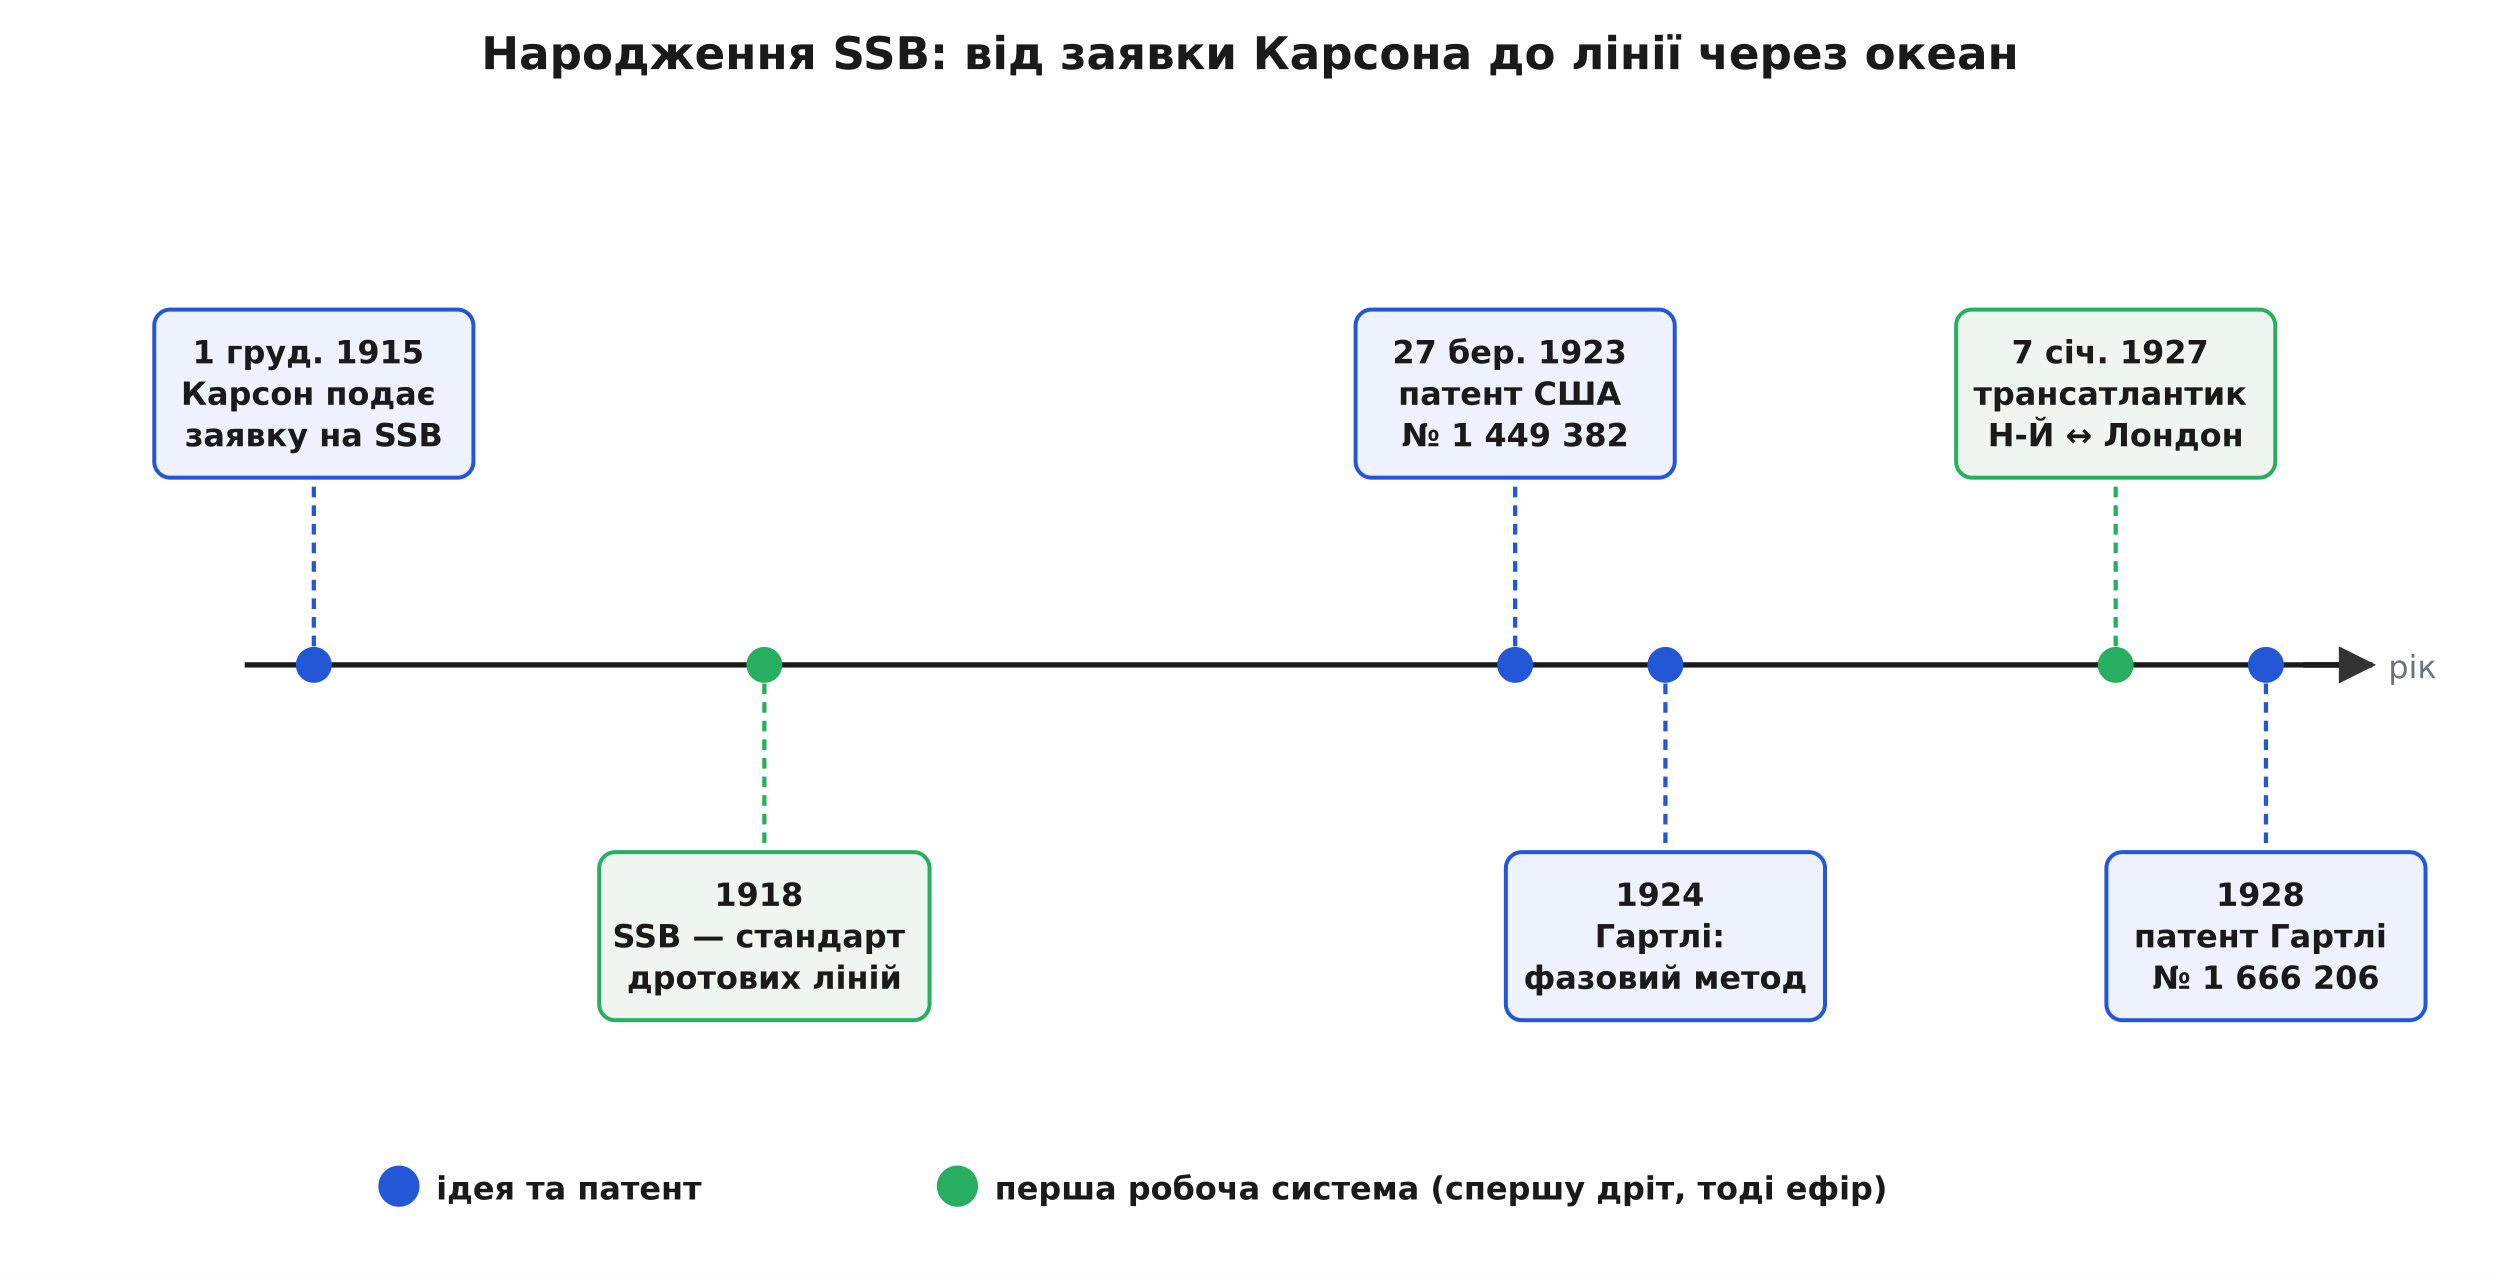
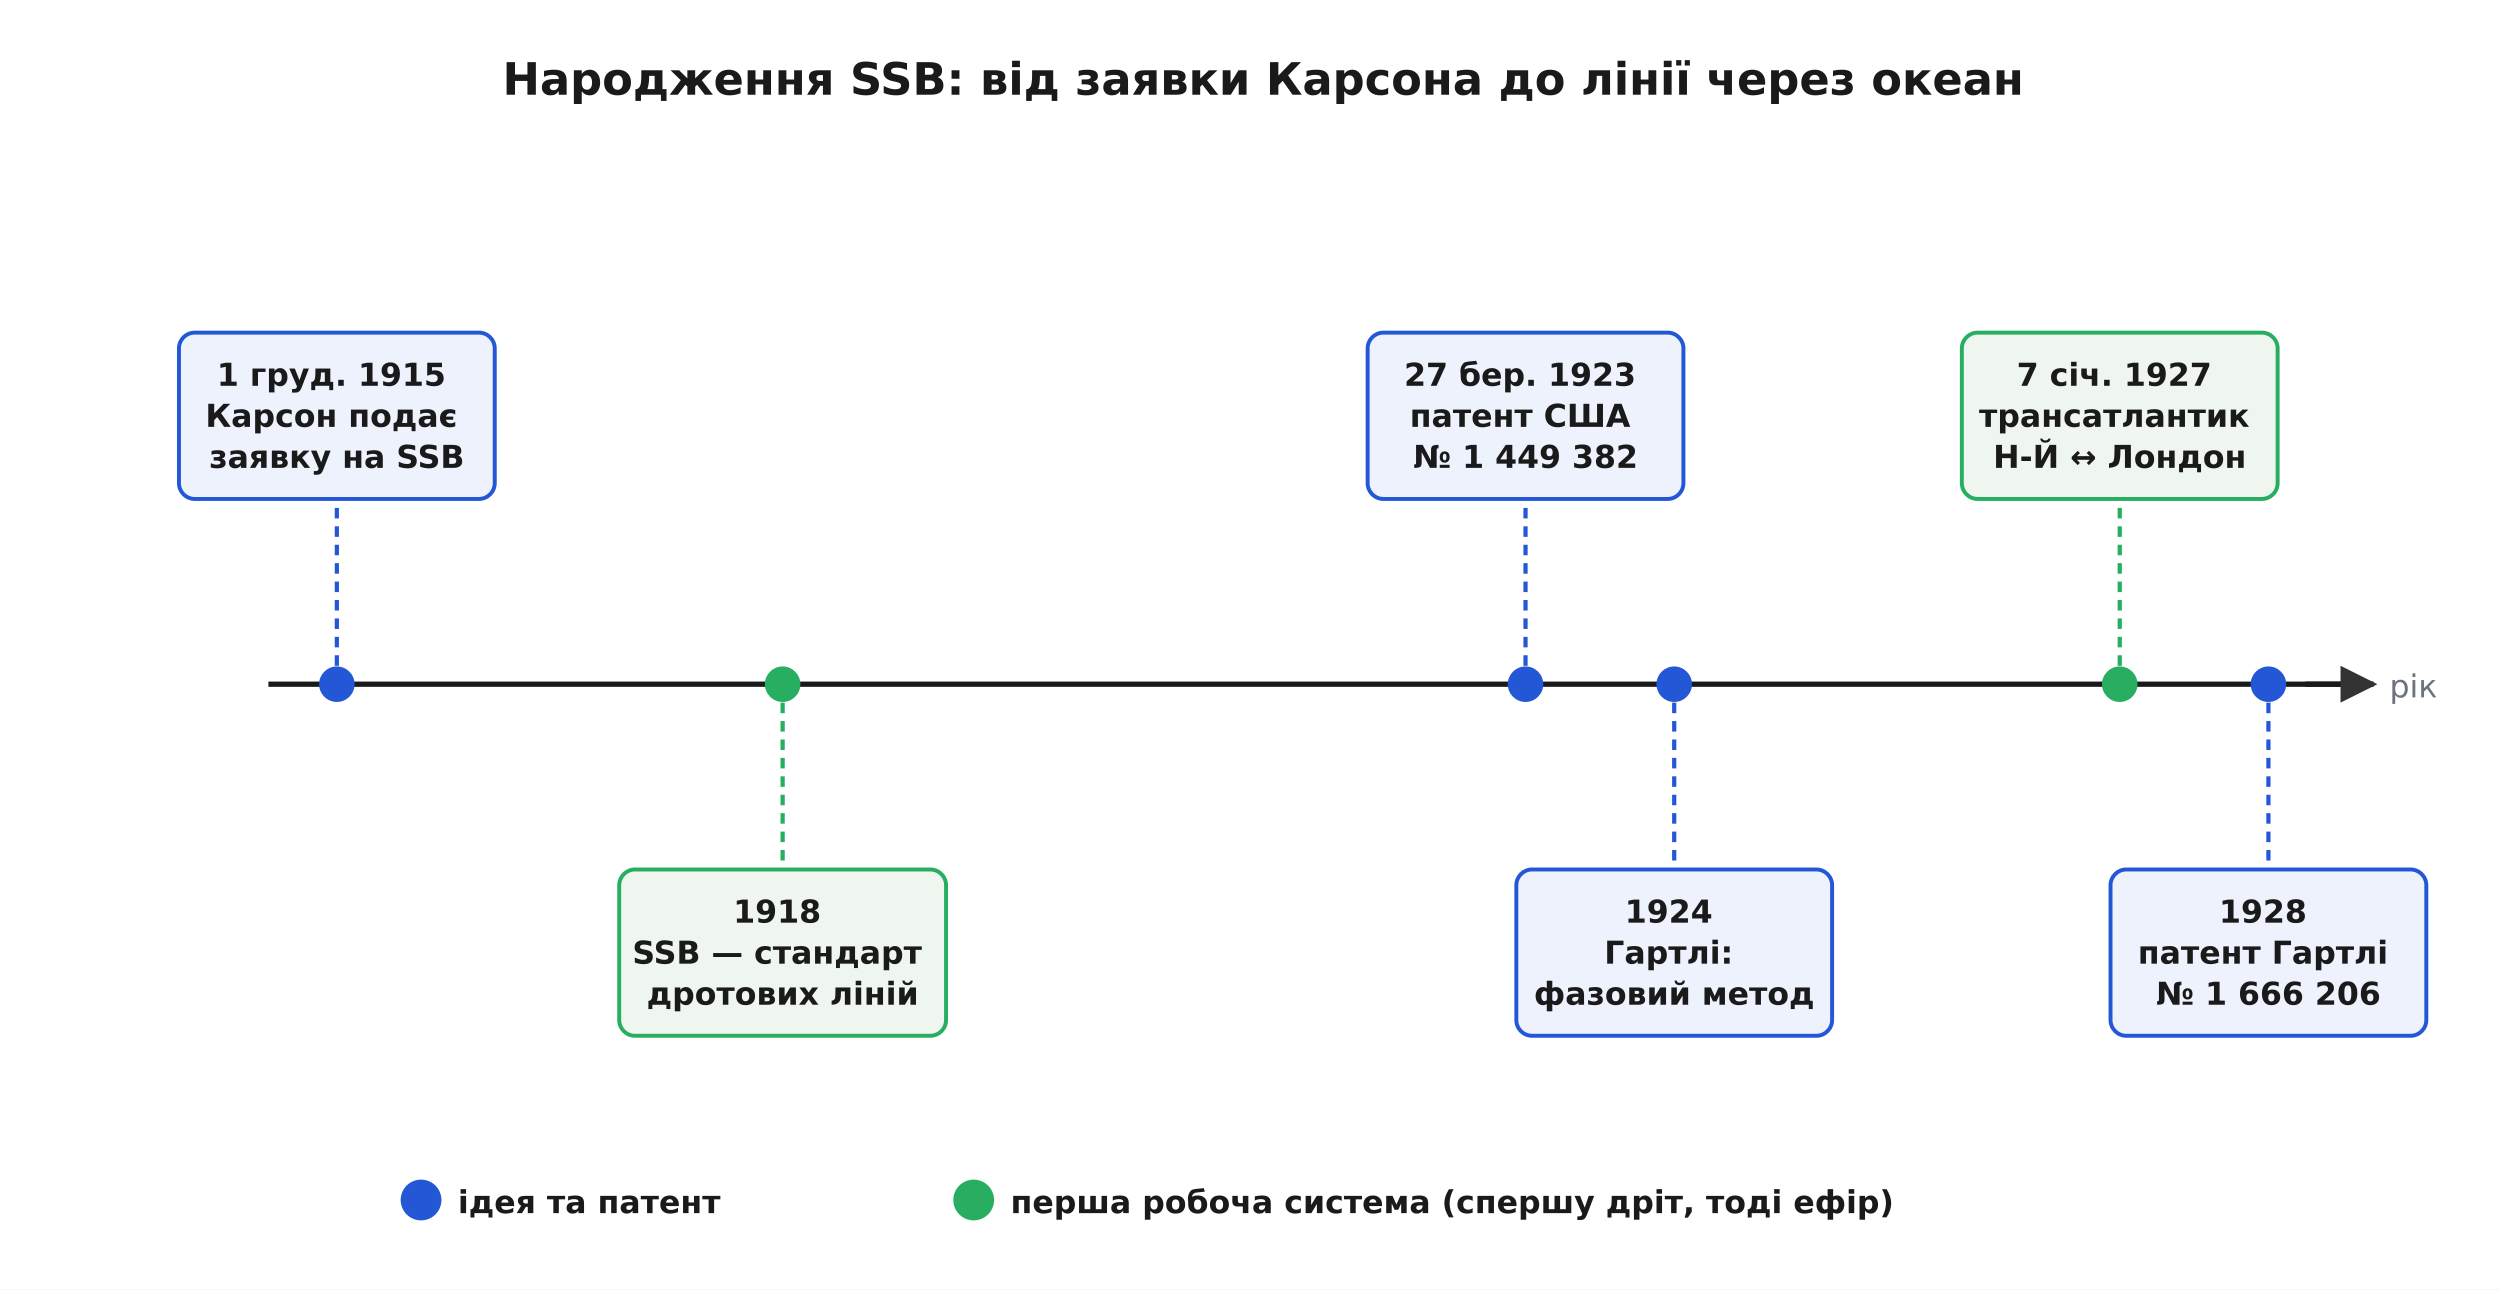
- <svg xmlns="http://www.w3.org/2000/svg" viewBox="0 0 940 480" font-family="'Segoe UI', 'DejaVu Sans', Arial, sans-serif">
-   <rect width="940" height="480" fill="#ffffff" />
+ <svg xmlns="http://www.w3.org/2000/svg" viewBox="-10 -10 950 490" font-family="'Segoe UI', 'DejaVu Sans', Arial, sans-serif">
+   <rect x="-10" y="-10" width="950" height="490" fill="#ffffff" />
  <defs>
    <marker id="arrow" viewBox="0 0 10 10" refX="9" refY="5" markerWidth="7" markerHeight="7" orient="auto-start-reverse">
      <path d="M0 0 L10 5 L0 10 z" fill="#333333" />
    </marker>
  </defs>
  <text x="470.0" y="26.0" font-family="'Segoe UI', 'DejaVu Sans', Arial, sans-serif" font-size="17" fill="#1a1a1a" text-anchor="middle" font-weight="700">Народження SSB: від заявки Карсона до лінії через океан</text>
  <line x1="92.0" y1="250.0" x2="886.0" y2="250.0" stroke="#1a1a1a" stroke-width="2.0" />
  <line x1="866.0" y1="250.0" x2="892.0" y2="250.0" stroke="#1a1a1a" stroke-width="2.0" marker-end="url(#arrow)" />
  <text x="898.0" y="255.0" font-family="'Segoe UI', 'DejaVu Sans', Arial, sans-serif" font-size="12" fill="#6b7280" text-anchor="start">рік</text>
  <line x1="118.0" y1="250.0" x2="118.0" y2="179.6" stroke="#2457d6" stroke-width="1.6" stroke-dasharray="4 3" />
  <circle cx="118.0" cy="250.0" r="6.0" fill="#2457d6" stroke="#2457d6" stroke-width="1.5" />
  <rect x="58.0" y="116.4" width="120.0" height="63.2" rx="6" fill="#eef2fd" stroke="#2457d6" stroke-width="1.5" />
  <text x="118.0" y="136.6" font-family="'Segoe UI', 'DejaVu Sans', Arial, sans-serif" font-size="12" fill="#1a1a1a" text-anchor="middle" font-weight="700">
    <tspan x="118.0" dy="0.0">1 груд. 1915</tspan>
    <tspan x="118.0" dy="15.6">Карсон подає</tspan>
    <tspan x="118.0" dy="15.6">заявку на SSB</tspan>
  </text>
  <line x1="287.4" y1="250.0" x2="287.4" y2="320.4" stroke="#27ae60" stroke-width="1.6" stroke-dasharray="4 3" />
  <circle cx="287.4" cy="250.0" r="6.0" fill="#27ae60" stroke="#27ae60" stroke-width="1.5" />
  <rect x="225.3" y="320.4" width="124.2" height="63.2" rx="6" fill="#eef6ef" stroke="#27ae60" stroke-width="1.5" />
  <text x="287.4" y="340.6" font-family="'Segoe UI', 'DejaVu Sans', Arial, sans-serif" font-size="12" fill="#1a1a1a" text-anchor="middle" font-weight="700">
    <tspan x="287.4" dy="0.0">1918</tspan>
    <tspan x="287.4" dy="15.6">SSB — стандарт</tspan>
    <tspan x="287.4" dy="15.6">дротових ліній</tspan>
  </text>
  <line x1="569.7" y1="250.0" x2="569.7" y2="179.6" stroke="#2457d6" stroke-width="1.6" stroke-dasharray="4 3" />
  <circle cx="569.7" cy="250.0" r="6.0" fill="#2457d6" stroke="#2457d6" stroke-width="1.5" />
  <rect x="509.7" y="116.4" width="120.0" height="63.2" rx="6" fill="#eef2fd" stroke="#2457d6" stroke-width="1.5" />
  <text x="569.7" y="136.6" font-family="'Segoe UI', 'DejaVu Sans', Arial, sans-serif" font-size="12" fill="#1a1a1a" text-anchor="middle" font-weight="700">
    <tspan x="569.7" dy="0.0">27 бер. 1923</tspan>
    <tspan x="569.7" dy="15.6">патент США</tspan>
    <tspan x="569.7" dy="15.6">№ 1 449 382</tspan>
  </text>
  <line x1="626.2" y1="250.0" x2="626.2" y2="320.4" stroke="#2457d6" stroke-width="1.6" stroke-dasharray="4 3" />
  <circle cx="626.2" cy="250.0" r="6.0" fill="#2457d6" stroke="#2457d6" stroke-width="1.5" />
  <rect x="566.2" y="320.4" width="120.0" height="63.2" rx="6" fill="#eef2fd" stroke="#2457d6" stroke-width="1.5" />
  <text x="626.2" y="340.6" font-family="'Segoe UI', 'DejaVu Sans', Arial, sans-serif" font-size="12" fill="#1a1a1a" text-anchor="middle" font-weight="700">
    <tspan x="626.2" dy="0.0">1924</tspan>
    <tspan x="626.2" dy="15.6">Гартлі:</tspan>
    <tspan x="626.2" dy="15.6">фазовий метод</tspan>
  </text>
  <line x1="795.5" y1="250.0" x2="795.5" y2="179.6" stroke="#27ae60" stroke-width="1.6" stroke-dasharray="4 3" />
  <circle cx="795.5" cy="250.0" r="6.0" fill="#27ae60" stroke="#27ae60" stroke-width="1.5" />
  <rect x="735.5" y="116.4" width="120.0" height="63.2" rx="6" fill="#eef6ef" stroke="#27ae60" stroke-width="1.5" />
  <text x="795.5" y="136.6" font-family="'Segoe UI', 'DejaVu Sans', Arial, sans-serif" font-size="12" fill="#1a1a1a" text-anchor="middle" font-weight="700">
    <tspan x="795.5" dy="0.0">7 січ. 1927</tspan>
    <tspan x="795.5" dy="15.6">трансатлантик</tspan>
    <tspan x="795.5" dy="15.6">Н-Й ↔ Лондон</tspan>
  </text>
  <line x1="852.0" y1="250.0" x2="852.0" y2="320.4" stroke="#2457d6" stroke-width="1.6" stroke-dasharray="4 3" />
  <circle cx="852.0" cy="250.0" r="6.0" fill="#2457d6" stroke="#2457d6" stroke-width="1.5" />
  <rect x="792.0" y="320.4" width="120.0" height="63.2" rx="6" fill="#eef2fd" stroke="#2457d6" stroke-width="1.5" />
  <text x="852.0" y="340.6" font-family="'Segoe UI', 'DejaVu Sans', Arial, sans-serif" font-size="12" fill="#1a1a1a" text-anchor="middle" font-weight="700">
    <tspan x="852.0" dy="0.0">1928</tspan>
    <tspan x="852.0" dy="15.6">патент Гартлі</tspan>
    <tspan x="852.0" dy="15.6">№ 1 666 206</tspan>
  </text>
  <circle cx="150.0" cy="446.0" r="7.0" fill="#2457d6" stroke="#2457d6" stroke-width="1.5" />
  <text x="164.0" y="451.0" font-family="'Segoe UI', 'DejaVu Sans', Arial, sans-serif" font-size="12" fill="#1a1a1a" text-anchor="start" font-weight="700">ідея та патент</text>
  <circle cx="360.0" cy="446.0" r="7.0" fill="#27ae60" stroke="#27ae60" stroke-width="1.5" />
  <text x="374.0" y="451.0" font-family="'Segoe UI', 'DejaVu Sans', Arial, sans-serif" font-size="12" fill="#1a1a1a" text-anchor="start" font-weight="700">перша робоча система (спершу дріт, тоді ефір)</text>
</svg>
